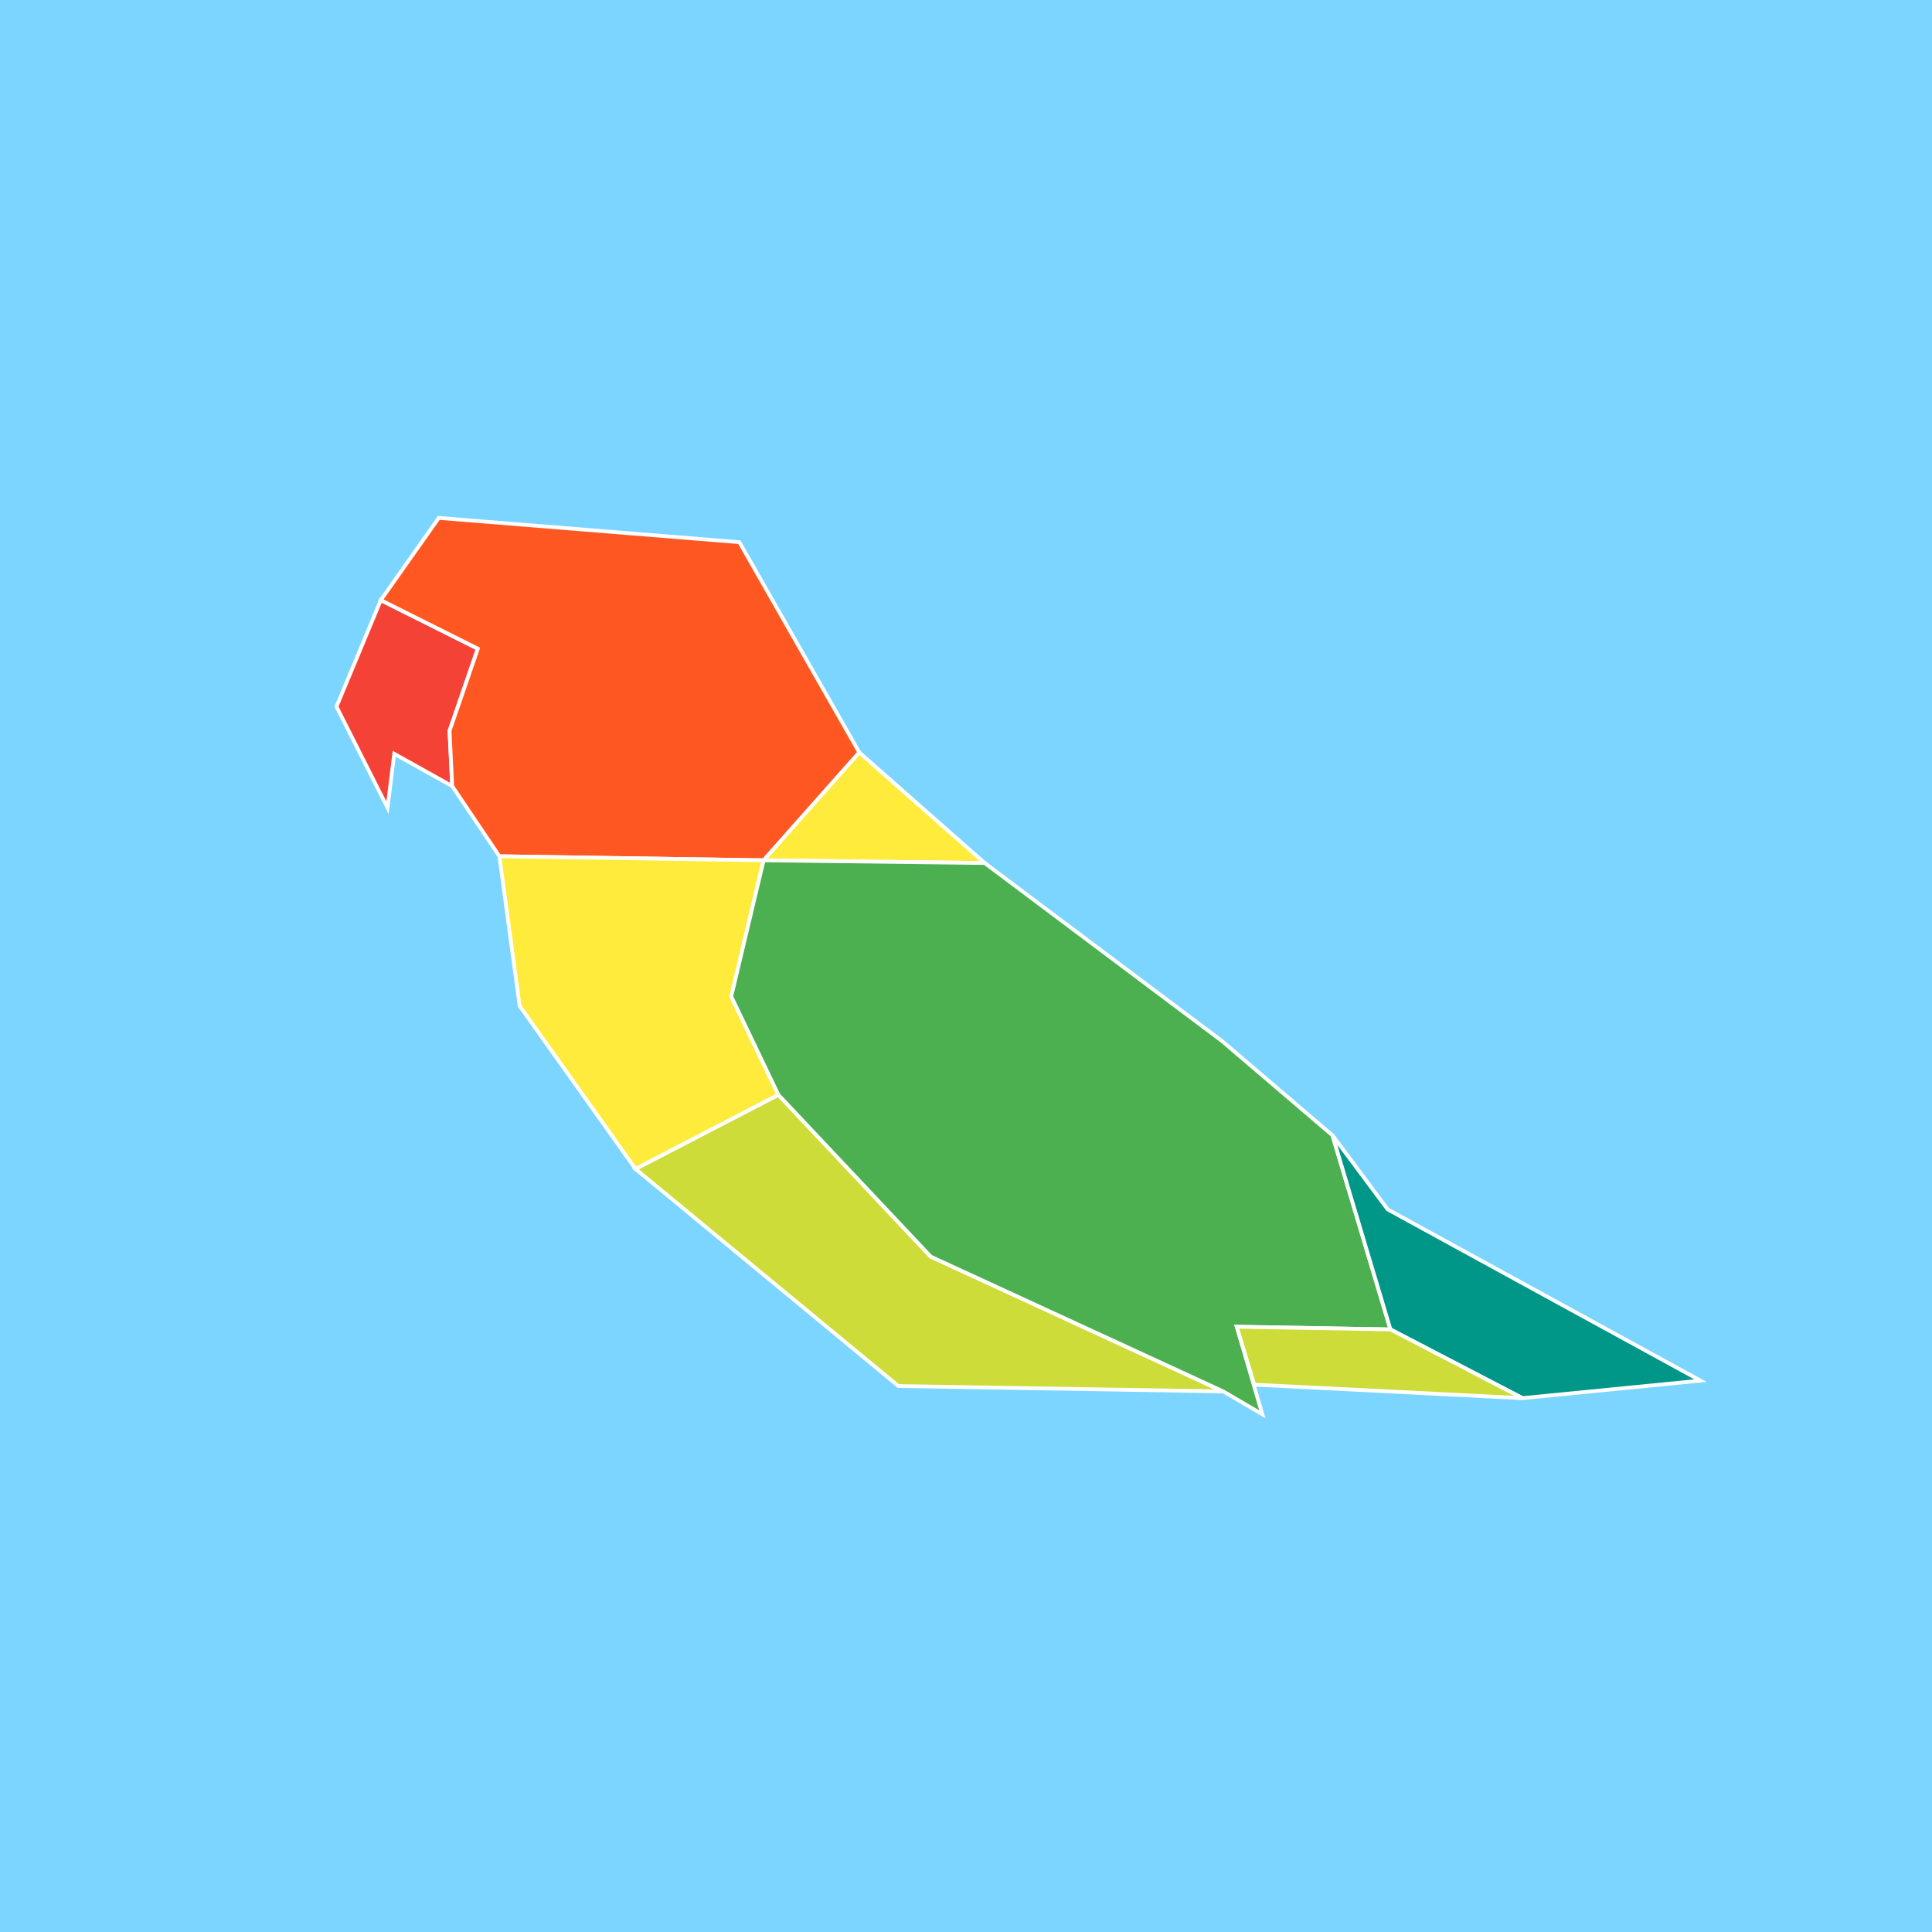
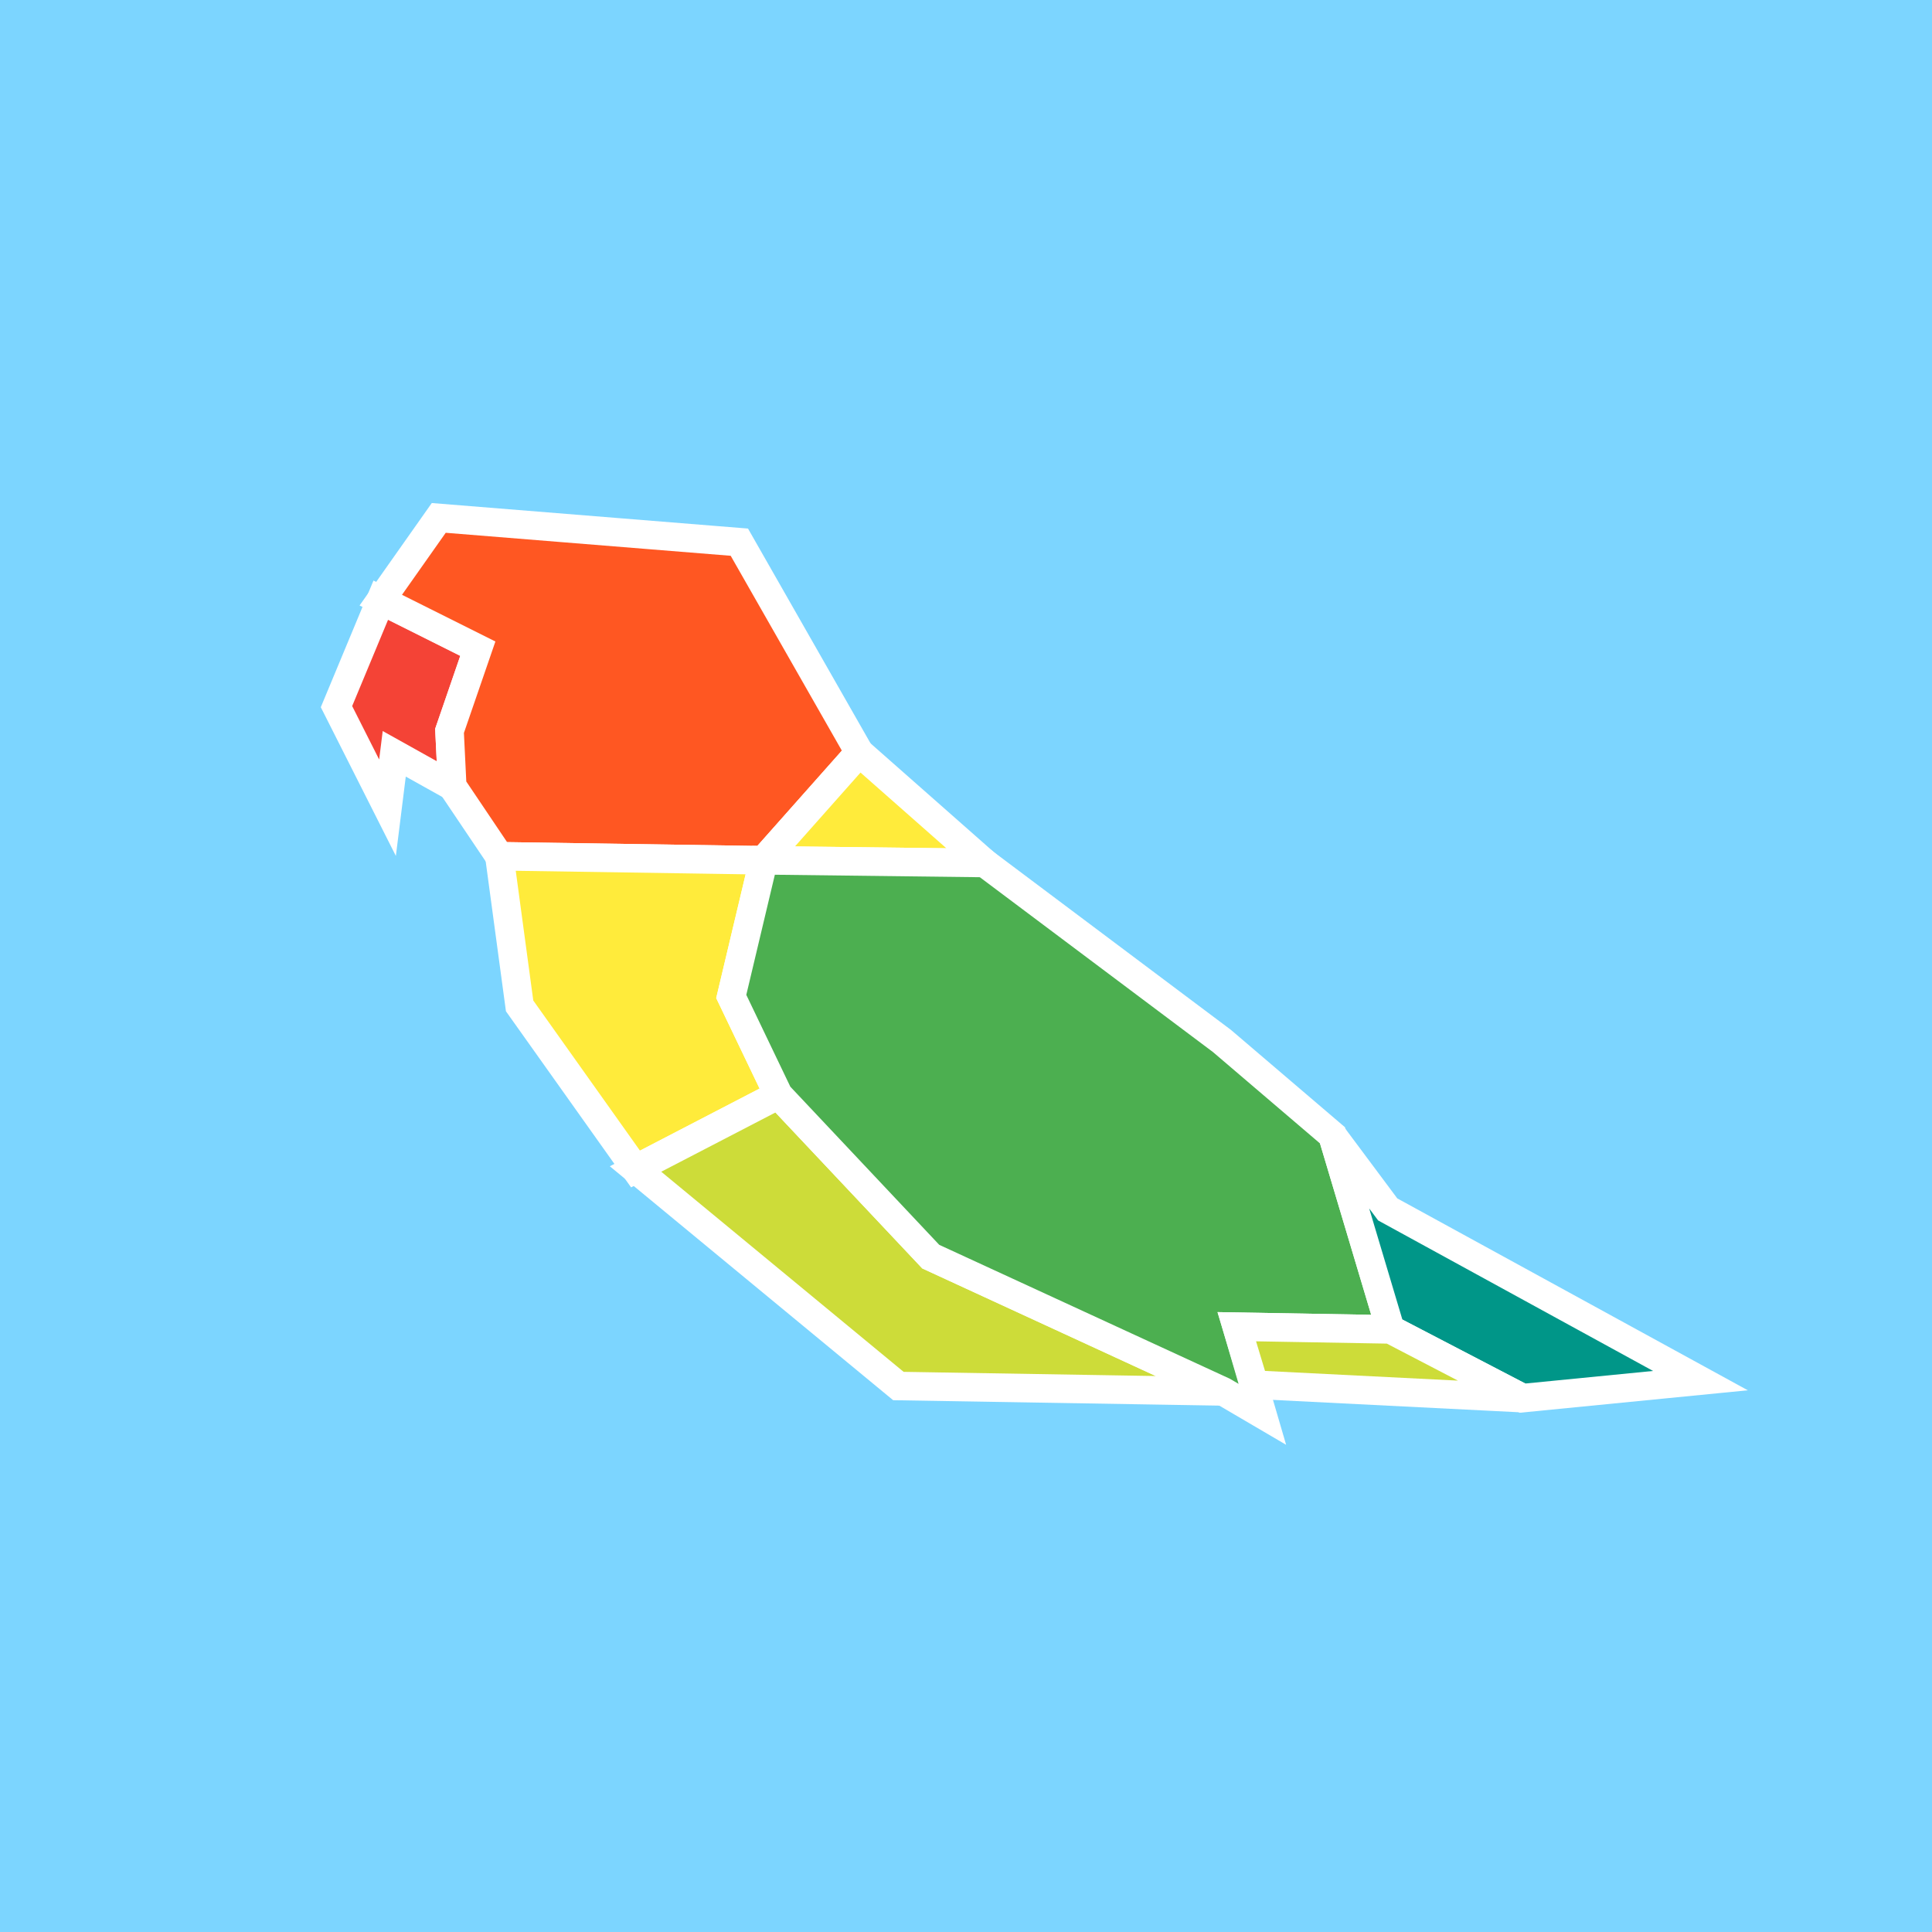
<svg xmlns="http://www.w3.org/2000/svg" width="135.435mm" height="135.435mm" viewBox="0 0 135.435 135.435" version="1.1" id="svg1000">
  <defs id="defs994" />
  <g id="layer1" transform="translate(-23.95606,-54.48836)" style="opacity:1">
-     <path style="opacity:1;fill:#7cd5ff;fill-opacity:1;stroke:#000000;stroke-width:0;stroke-miterlimit:4.2;stroke-dasharray:none;stroke-opacity:1;stroke-linejoin:bevel;paint-order:normal" id="path1595" d="m 159.391,189.923 -135.435,0 0,-135.435 135.435,0 z" />
-     <path style="fill:#f44336;fill-opacity:1;stroke:#ffffff;stroke-width:0.265px;stroke-linecap:butt;stroke-linejoin:miter;stroke-opacity:1" d="m 50.649,96.559 -3.105,7.465 3.577,7.087 0.472,-3.78 4.063,2.268 -0.189,-3.874 1.984,-5.764 z" id="path1556" />
-     <path style="fill:#ff5722;fill-opacity:1;stroke:#ffffff;stroke-width:0.265px;stroke-linecap:butt;stroke-linejoin:miter;stroke-opacity:1" d="m 50.649,96.559 6.804,3.402 -1.984,5.764 0.189,3.874 3.307,4.914 18.521,0.283 6.709,-7.56 -8.41,-14.741 -21.072,-1.701 z" id="path1558" />
-     <path style="fill:#ffeb3b;fill-opacity:1;stroke:#ffffff;stroke-width:0.265px;stroke-linecap:butt;stroke-linejoin:miter;stroke-opacity:1" d="m 58.964,114.513 1.417,10.489 8.126,11.434 10.016,-5.197 -3.307,-6.898 2.268,-9.544 15.497,0.189 -8.788,-7.749 -6.709,7.56 z" id="path1560" />
-     <path style="fill:#cddc39;fill-opacity:1;stroke:#ffffff;stroke-width:0.265px;stroke-linecap:butt;stroke-linejoin:miter;stroke-opacity:1" d="m 68.508,136.436 18.426,15.214 v 0 l 22.773,0.378 v 0 l -20.505,-9.449 -10.678,-11.339 z" id="path1562" />
-     <path style="fill:#4caf50;fill-opacity:1;stroke:#ffffff;stroke-width:0.265px;stroke-linecap:butt;stroke-linejoin:miter;stroke-opacity:1" d="m 92.982,114.986 16.631,12.473 7.749,6.615 4.063,13.607 -10.772,-0.189 1.795,6.142 -2.74,-1.606 -20.505,-9.449 -10.678,-11.339 -3.307,-6.898 2.268,-9.544 z" id="path1564" />
-     <path style="fill:#009688;fill-opacity:1;stroke:#ffffff;stroke-width:0.265px;stroke-linecap:butt;stroke-linejoin:miter;stroke-opacity:1" d="m 117.362,134.073 3.874,5.197 21.923,12.001 -12.473,1.228 -9.26,-4.819 z" id="path1566" />
-     <path style="fill:#cddc39;fill-opacity:1;stroke:#ffffff;stroke-width:0.265px;stroke-linecap:butt;stroke-linejoin:miter;stroke-opacity:1" d="m 110.653,147.492 10.772,0.189 9.26,4.819 -18.804,-0.945 z" id="path1568" />
+     <path style="opacity:1;fill:#7cd5ff;fill-opacity:1;stroke:#000000;stroke-width:0;stroke-linejoin:bevel;stroke-miterlimit:4.2;stroke-dasharray:none;stroke-opacity:1;paint-order:normal" id="path1595" d="m 159.391,189.923 -135.435,0 0,-135.435 135.435,0 z" />
+     <path style="fill:#f44336;fill-opacity:1;stroke:#ffffff;stroke-width:2;stroke-linecap:butt;stroke-linejoin:miter;stroke-miterlimit:4;stroke-dasharray:none;stroke-opacity:1" d="m 50.649,96.559 -3.105,7.465 3.577,7.087 0.472,-3.78 4.063,2.268 -0.189,-3.874 1.984,-5.764 z" id="path1556" />
+     <path style="fill:#ff5722;fill-opacity:1;stroke:#ffffff;stroke-width:2;stroke-linecap:butt;stroke-linejoin:miter;stroke-miterlimit:4;stroke-dasharray:none;stroke-opacity:1" d="m 50.649,96.559 6.804,3.402 -1.984,5.764 0.189,3.874 3.307,4.914 18.521,0.283 6.709,-7.56 -8.41,-14.741 -21.072,-1.701 z" id="path1558" />
+     <path style="fill:#ffeb3b;fill-opacity:1;stroke:#ffffff;stroke-width:2;stroke-linecap:butt;stroke-linejoin:miter;stroke-miterlimit:4;stroke-dasharray:none;stroke-opacity:1" d="m 58.964,114.513 1.417,10.489 8.126,11.434 10.016,-5.197 -3.307,-6.898 2.268,-9.544 15.497,0.189 -8.788,-7.749 -6.709,7.56 z" id="path1560" />
+     <path style="fill:#cddc39;fill-opacity:1;stroke:#ffffff;stroke-width:2;stroke-linecap:butt;stroke-linejoin:miter;stroke-miterlimit:4;stroke-dasharray:none;stroke-opacity:1" d="m 68.508,136.436 18.426,15.214 v 0 l 22.773,0.378 v 0 l -20.505,-9.449 -10.678,-11.339 z" id="path1562" />
+     <path style="fill:#4caf50;fill-opacity:1;stroke:#ffffff;stroke-width:2;stroke-linecap:butt;stroke-linejoin:miter;stroke-miterlimit:4;stroke-dasharray:none;stroke-opacity:1" d="m 92.982,114.986 16.631,12.473 7.749,6.615 4.063,13.607 -10.772,-0.189 1.795,6.142 -2.74,-1.606 -20.505,-9.449 -10.678,-11.339 -3.307,-6.898 2.268,-9.544 z" id="path1564" />
+     <path style="fill:#009688;fill-opacity:1;stroke:#ffffff;stroke-width:2;stroke-linecap:butt;stroke-linejoin:miter;stroke-miterlimit:4;stroke-dasharray:none;stroke-opacity:1" d="m 117.362,134.073 3.874,5.197 21.923,12.001 -12.473,1.228 -9.26,-4.819 z" id="path1566" />
+     <path style="fill:#cddc39;fill-opacity:1;stroke:#ffffff;stroke-width:2;stroke-linecap:butt;stroke-linejoin:miter;stroke-miterlimit:4;stroke-dasharray:none;stroke-opacity:1" d="m 110.653,147.492 10.772,0.189 9.26,4.819 -18.804,-0.945 z" id="path1568" />
  </g>
</svg>
